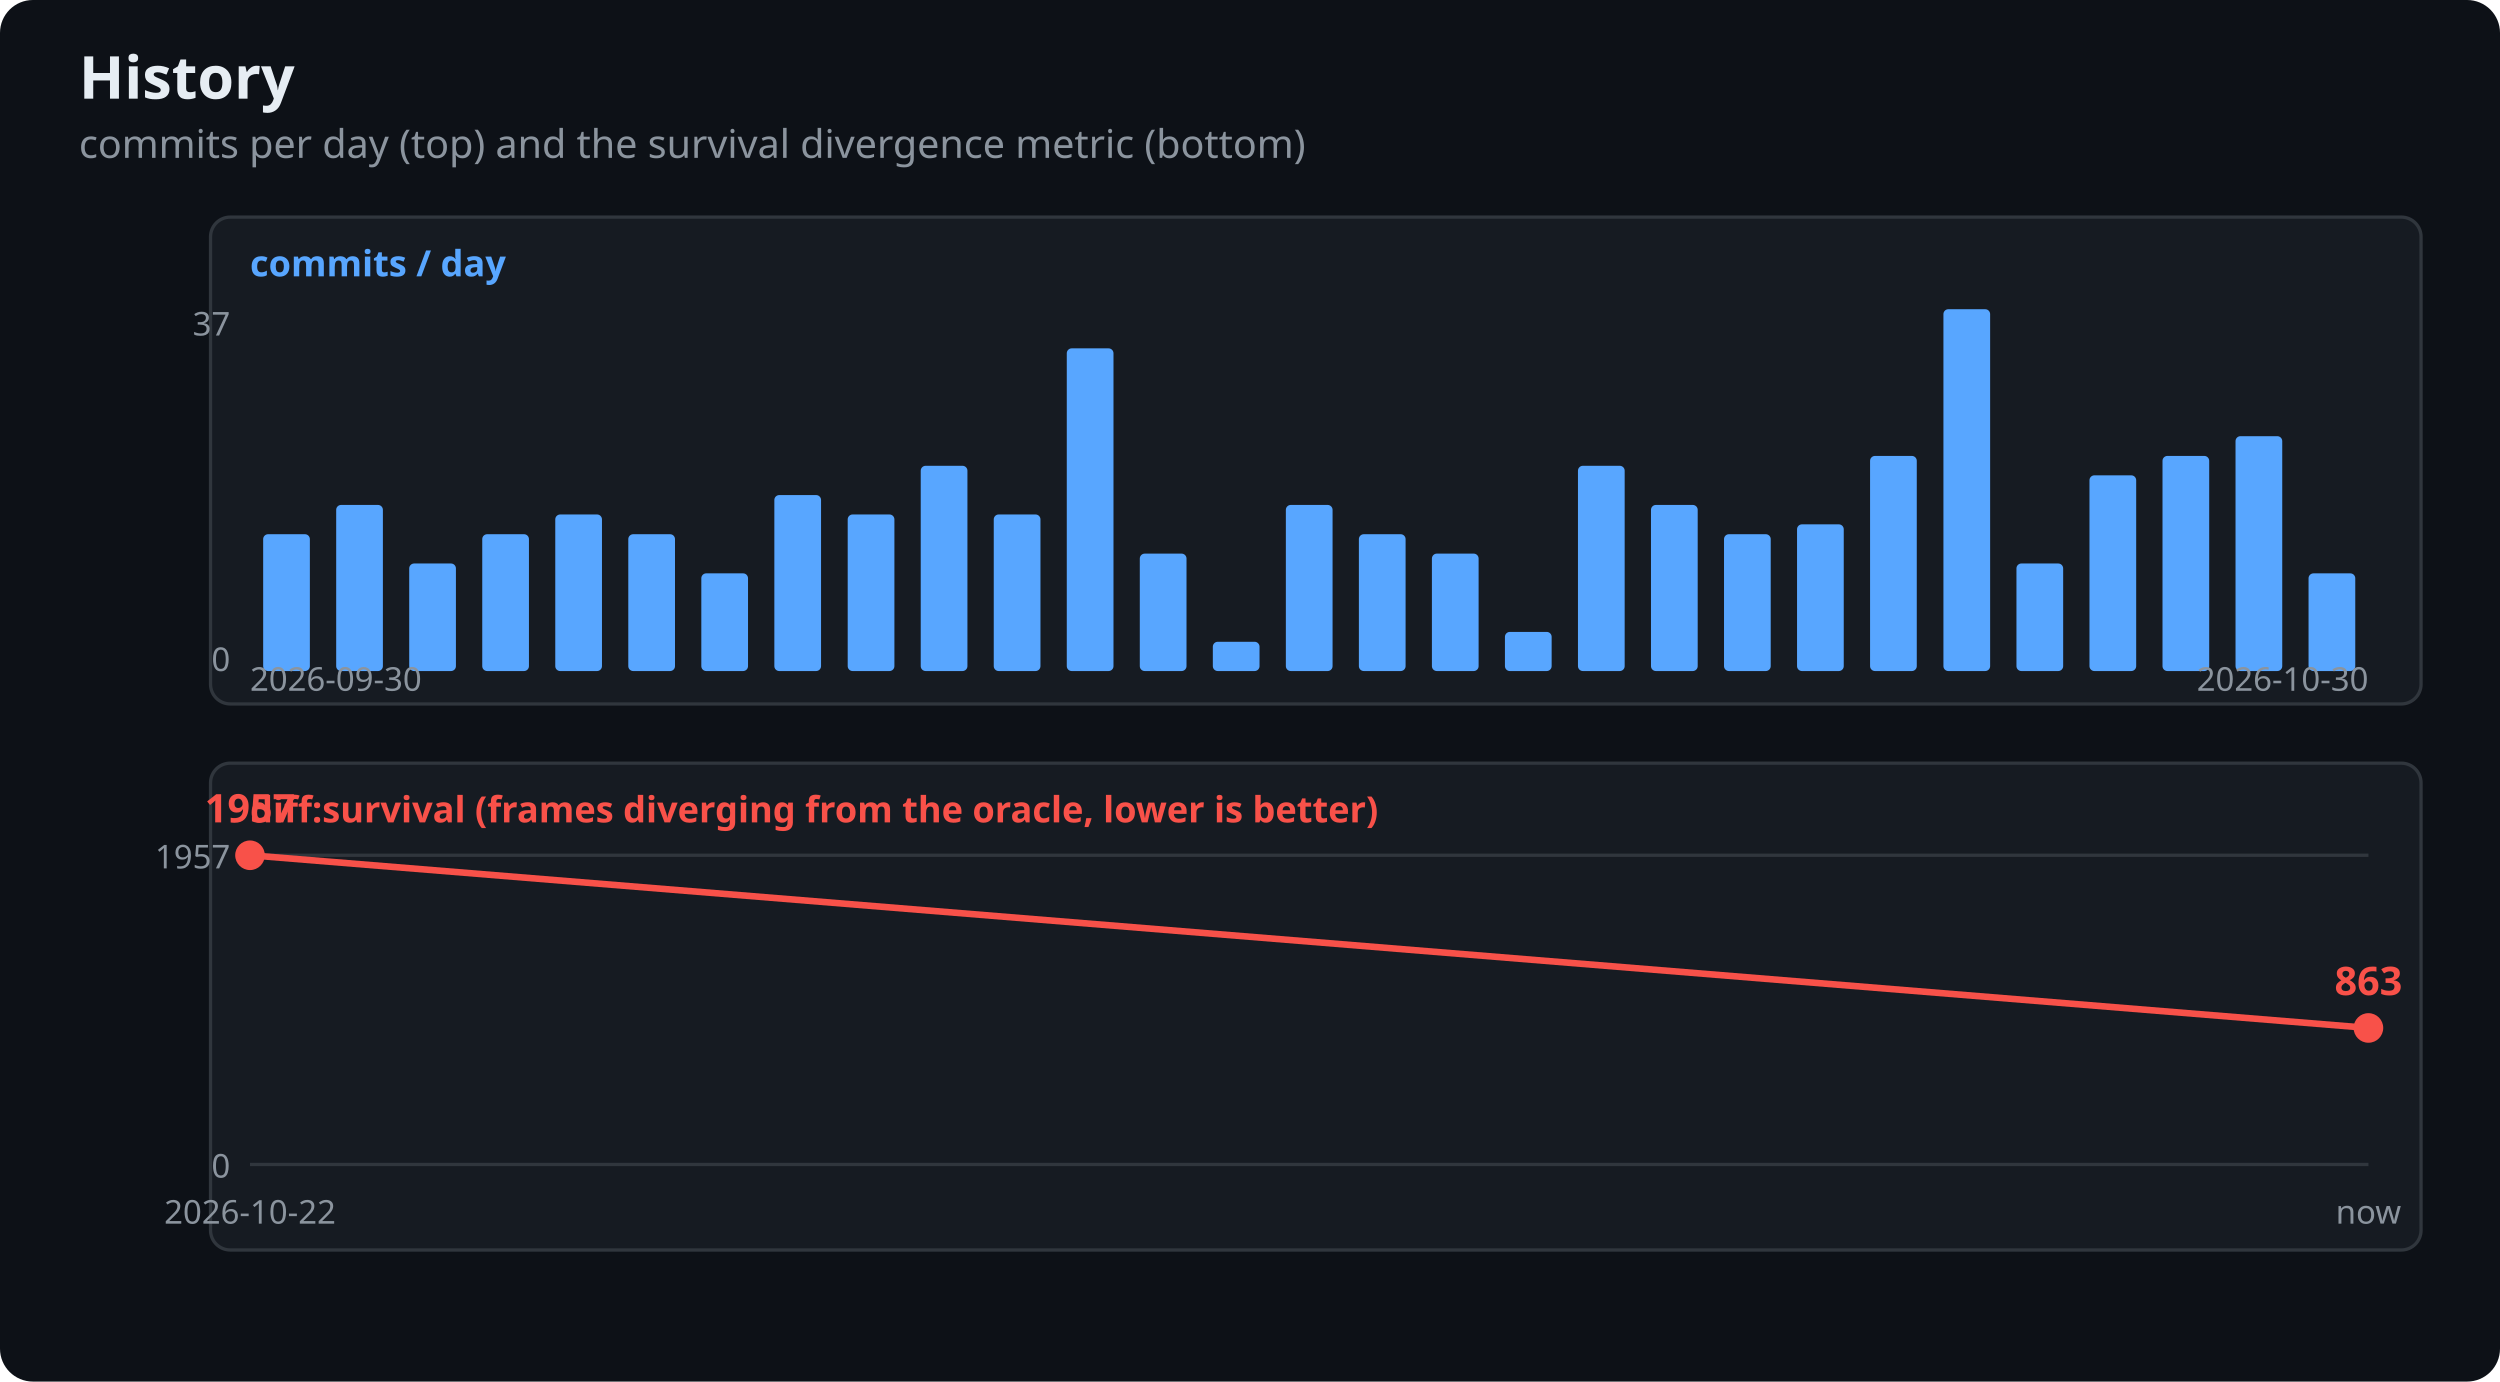
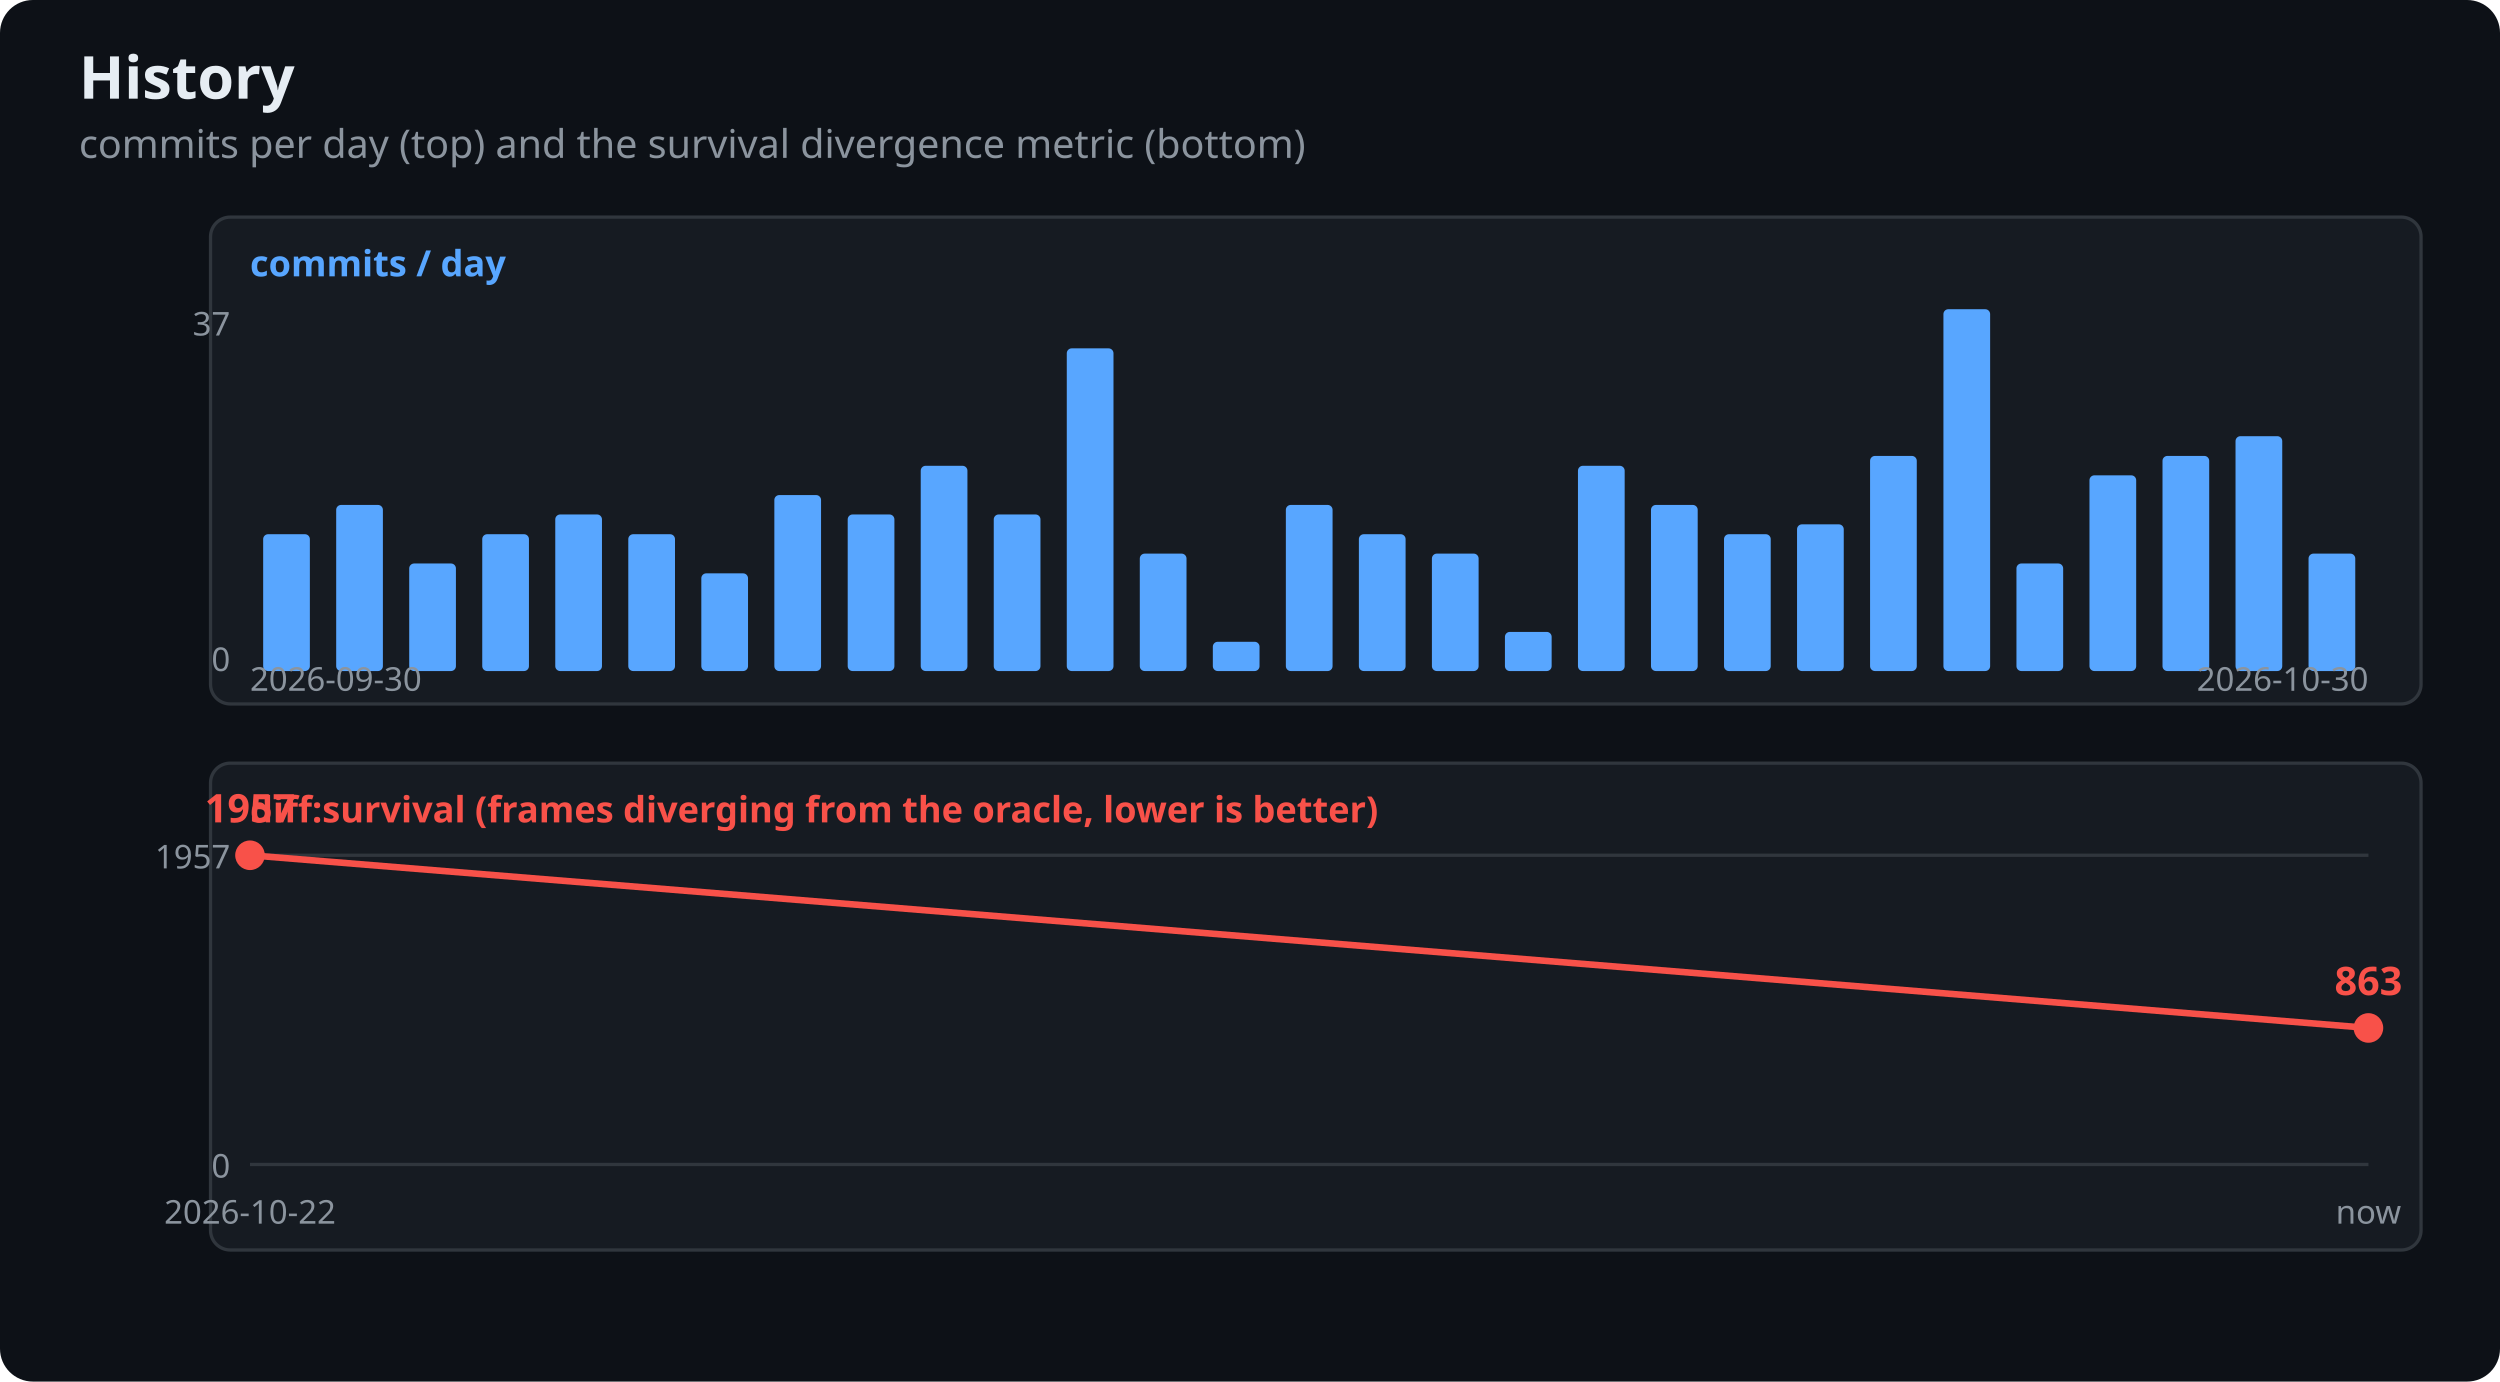
<svg xmlns="http://www.w3.org/2000/svg" width="760" height="420" viewBox="0 0 760 420" font-family="Segoe UI,Ubuntu,sans-serif">
  <rect width="760" height="420" rx="10" fill="#0d1117" />
  <text x="24" y="30" fill="#e6edf3" font-size="18" font-weight="600">History</text>
  <text x="24" y="48" fill="#8b949e" font-size="12">commits per day (top) and the survival divergence metric (bottom)</text>
  <rect x="64" y="66" width="672" height="148" fill="#161b22" stroke="#30363d" rx="6" />
  <text x="76" y="84" fill="#58a6ff" font-size="11" font-weight="600">commits / day</text>
  <rect x="80.0" y="162.4" width="14.2" height="41.6" fill="#58a6ff" rx="1.5" />
  <rect x="102.2" y="153.5" width="14.2" height="50.5" fill="#58a6ff" rx="1.5" />
  <rect x="124.4" y="171.3" width="14.2" height="32.7" fill="#58a6ff" rx="1.5" />
  <rect x="146.6" y="162.4" width="14.2" height="41.6" fill="#58a6ff" rx="1.5" />
  <rect x="168.8" y="156.4" width="14.2" height="47.6" fill="#58a6ff" rx="1.5" />
  <rect x="191.0" y="162.4" width="14.2" height="41.6" fill="#58a6ff" rx="1.5" />
  <rect x="213.2" y="174.3" width="14.2" height="29.7" fill="#58a6ff" rx="1.5" />
  <rect x="235.4" y="150.5" width="14.2" height="53.5" fill="#58a6ff" rx="1.5" />
  <rect x="257.7" y="156.4" width="14.2" height="47.6" fill="#58a6ff" rx="1.5" />
  <rect x="279.9" y="141.6" width="14.2" height="62.4" fill="#58a6ff" rx="1.5" />
  <rect x="302.1" y="156.4" width="14.2" height="47.6" fill="#58a6ff" rx="1.5" />
  <rect x="324.3" y="105.9" width="14.2" height="98.1" fill="#58a6ff" rx="1.5" />
  <rect x="346.5" y="168.3" width="14.2" height="35.7" fill="#58a6ff" rx="1.5" />
  <rect x="368.7" y="195.1" width="14.2" height="8.9" fill="#58a6ff" rx="1.5" />
  <rect x="390.9" y="153.5" width="14.2" height="50.5" fill="#58a6ff" rx="1.5" />
  <rect x="413.1" y="162.4" width="14.2" height="41.6" fill="#58a6ff" rx="1.5" />
  <rect x="435.3" y="168.3" width="14.2" height="35.7" fill="#58a6ff" rx="1.5" />
  <rect x="457.5" y="192.1" width="14.2" height="11.9" fill="#58a6ff" rx="1.5" />
  <rect x="479.7" y="141.6" width="14.2" height="62.4" fill="#58a6ff" rx="1.5" />
  <rect x="501.9" y="153.5" width="14.2" height="50.5" fill="#58a6ff" rx="1.5" />
  <rect x="524.1" y="162.4" width="14.2" height="41.6" fill="#58a6ff" rx="1.5" />
  <rect x="546.3" y="159.4" width="14.2" height="44.6" fill="#58a6ff" rx="1.5" />
  <rect x="568.5" y="138.6" width="14.2" height="65.4" fill="#58a6ff" rx="1.5" />
  <rect x="590.8" y="94.0" width="14.2" height="110.0" fill="#58a6ff" rx="1.5" />
  <rect x="613.0" y="171.3" width="14.2" height="32.7" fill="#58a6ff" rx="1.5" />
  <rect x="635.2" y="144.5" width="14.2" height="59.5" fill="#58a6ff" rx="1.5" />
  <rect x="657.4" y="138.6" width="14.2" height="65.4" fill="#58a6ff" rx="1.5" />
  <rect x="679.6" y="132.6" width="14.2" height="71.4" fill="#58a6ff" rx="1.5" />
-   <rect x="701.8" y="174.3" width="14.2" height="29.7" fill="#58a6ff" rx="1.5" />
+   <rect x="701.8" y="168.3" width="14.2" height="35.7" fill="#58a6ff" rx="1.5" />
  <text x="70" y="102" fill="#8b949e" font-size="10" text-anchor="end">37</text>
  <text x="70" y="204" fill="#8b949e" font-size="10" text-anchor="end">0</text>
  <text x="76" y="210" fill="#8b949e" font-size="10">2026-09-30</text>
  <text x="720" y="210" fill="#8b949e" font-size="10" text-anchor="end">2026-10-30</text>
  <rect x="64" y="232" width="672" height="148" fill="#161b22" stroke="#30363d" rx="6" />
  <text x="76" y="250" fill="#f85149" font-size="11" font-weight="600">diff:survival (frames diverging from the oracle, lower is better)</text>
  <line x1="76" y1="354.0" x2="720" y2="354.0" stroke="#30363d" stroke-width="1" />
  <text x="70" y="358.0" fill="#8b949e" font-size="10" text-anchor="end">0</text>
  <line x1="76" y1="260.0" x2="720" y2="260.0" stroke="#30363d" stroke-width="1" />
  <text x="70" y="264.0" fill="#8b949e" font-size="10" text-anchor="end">1957</text>
  <circle cx="76.0" cy="260.0" r="4.5" fill="#f85149" />
  <text x="76.0" y="250.0" fill="#f85149" font-size="12" font-weight="600" text-anchor="middle">1957</text>
  <text x="76.0" y="372" fill="#8b949e" font-size="10" text-anchor="middle">2026-10-22</text>
  <circle cx="720.0" cy="312.5" r="4.5" fill="#f85149" />
  <text x="720.0" y="302.5" fill="#f85149" font-size="12" font-weight="600" text-anchor="middle">863</text>
  <text x="720.0" y="372" fill="#8b949e" font-size="10" text-anchor="middle">now</text>
  <polyline points="76.0,260.0 720.0,312.5" fill="none" stroke="#f85149" stroke-width="2" />
</svg>
